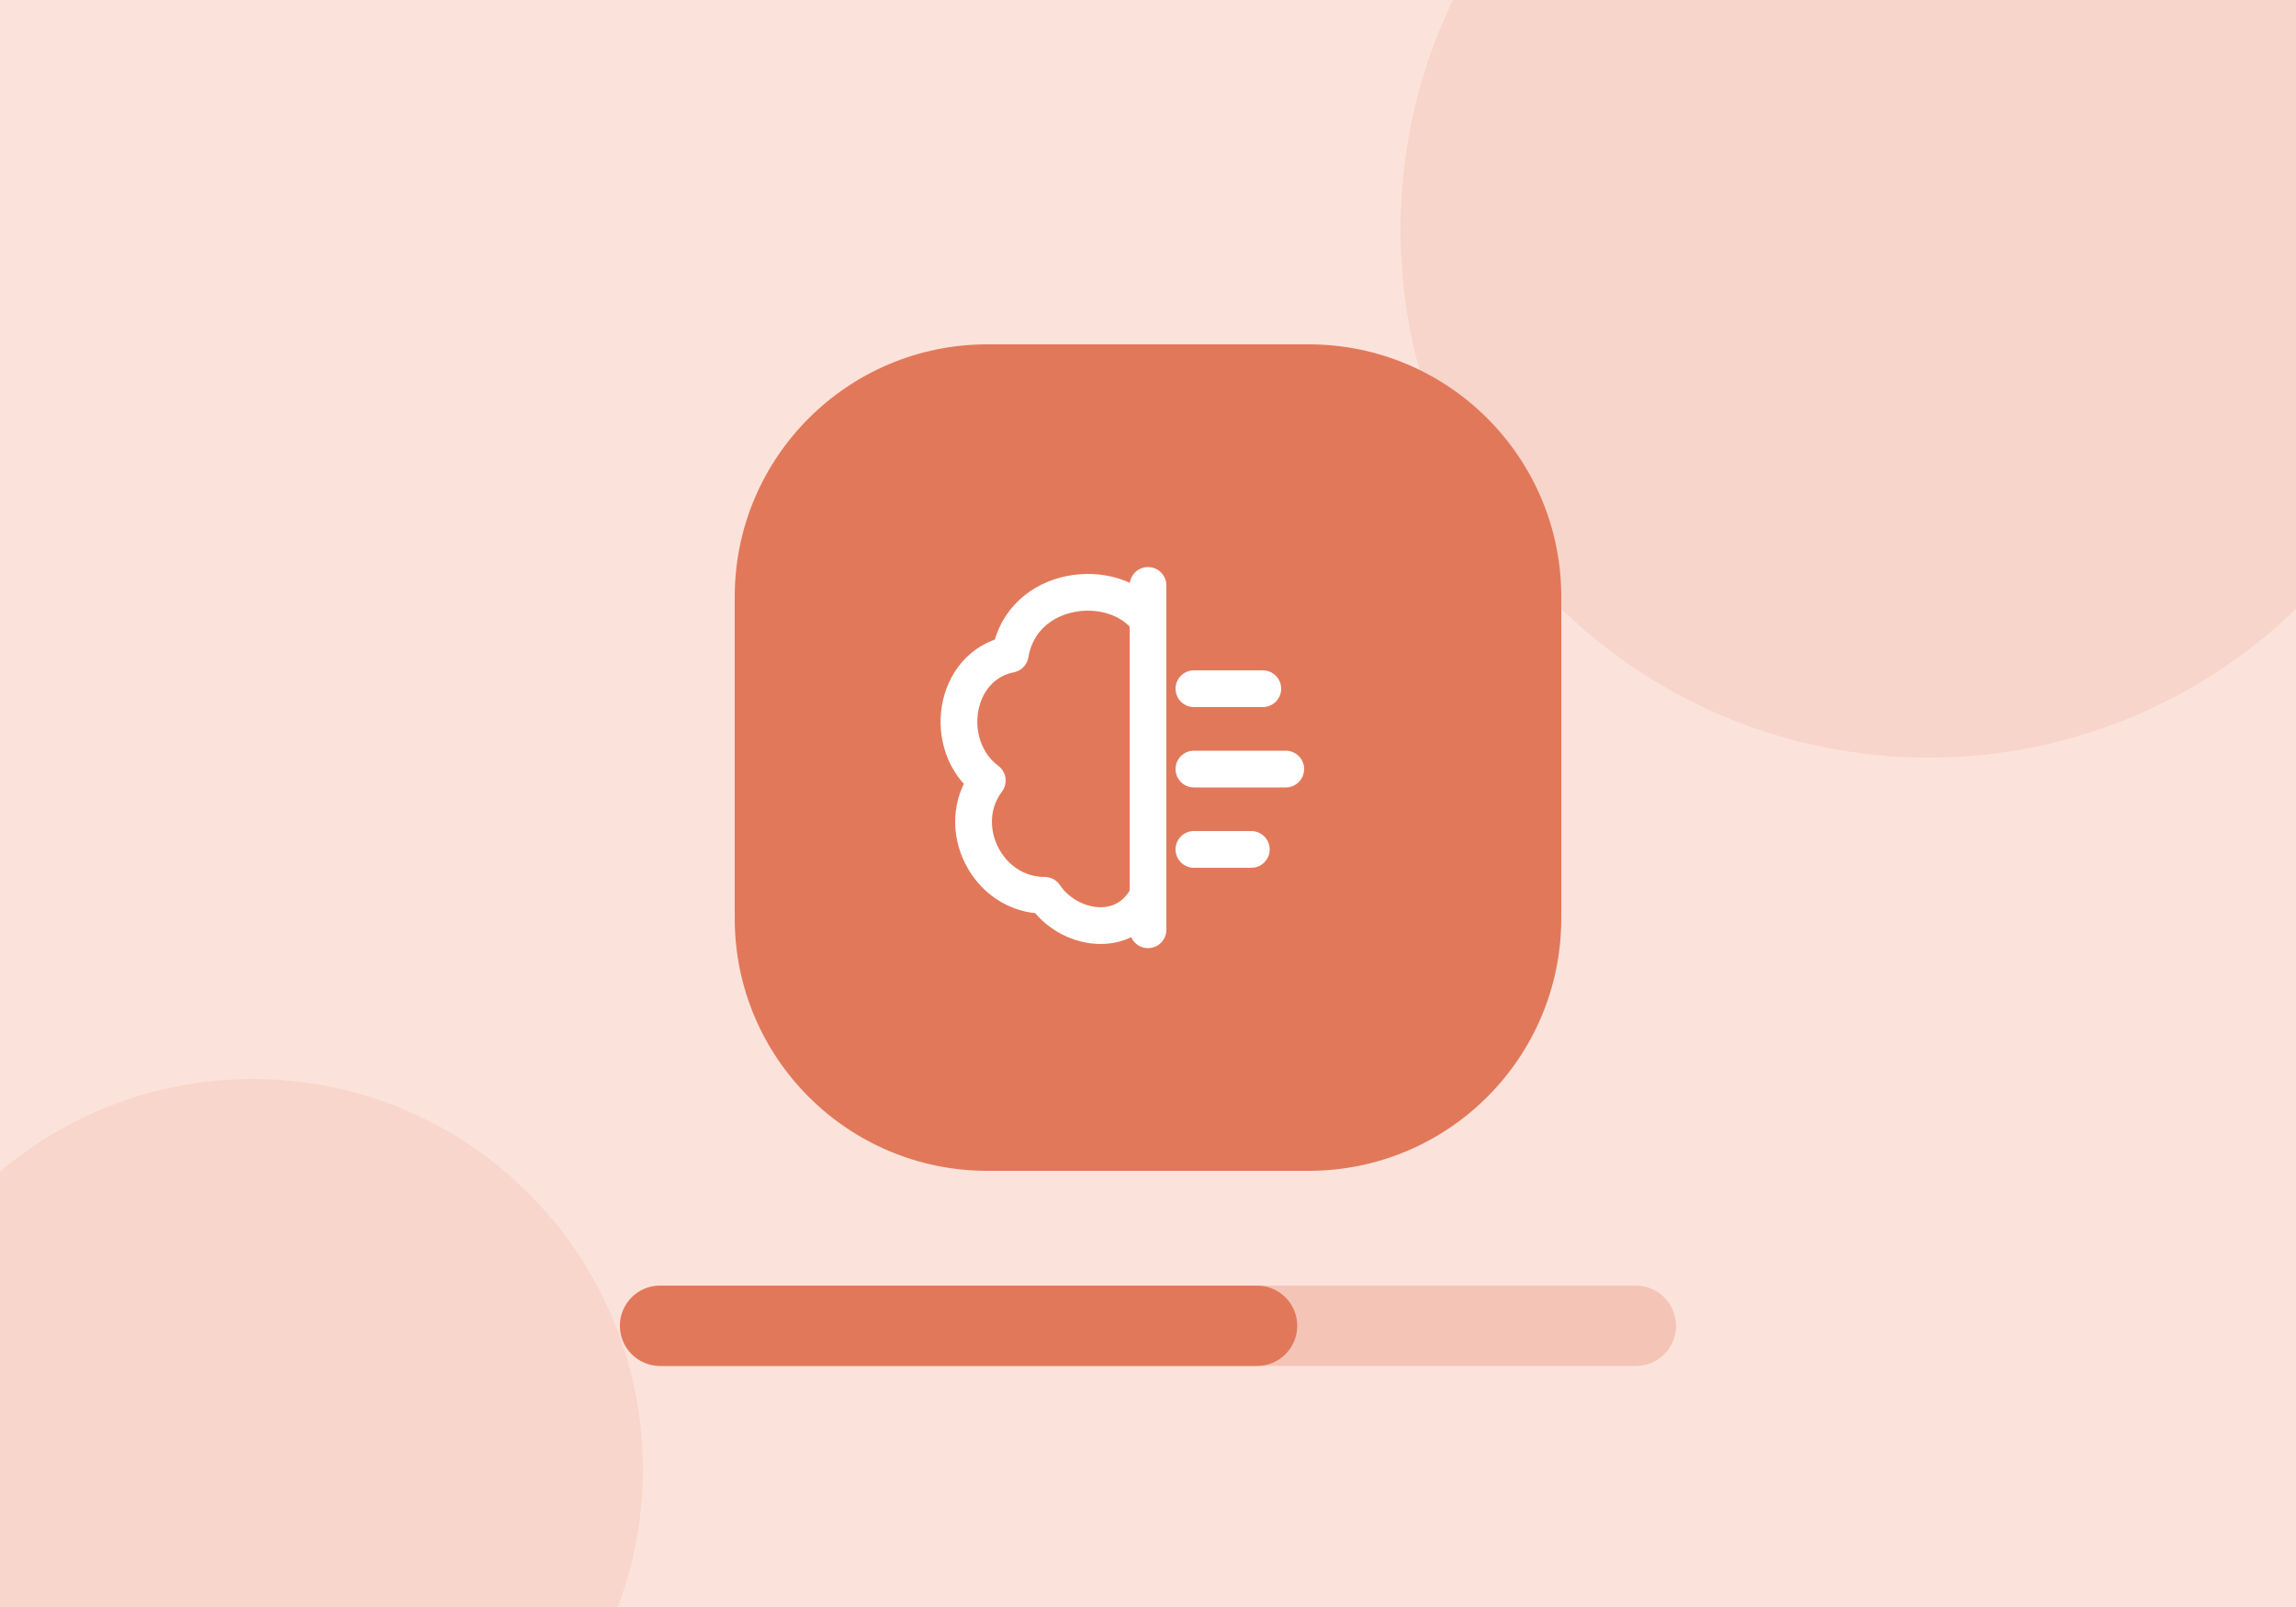
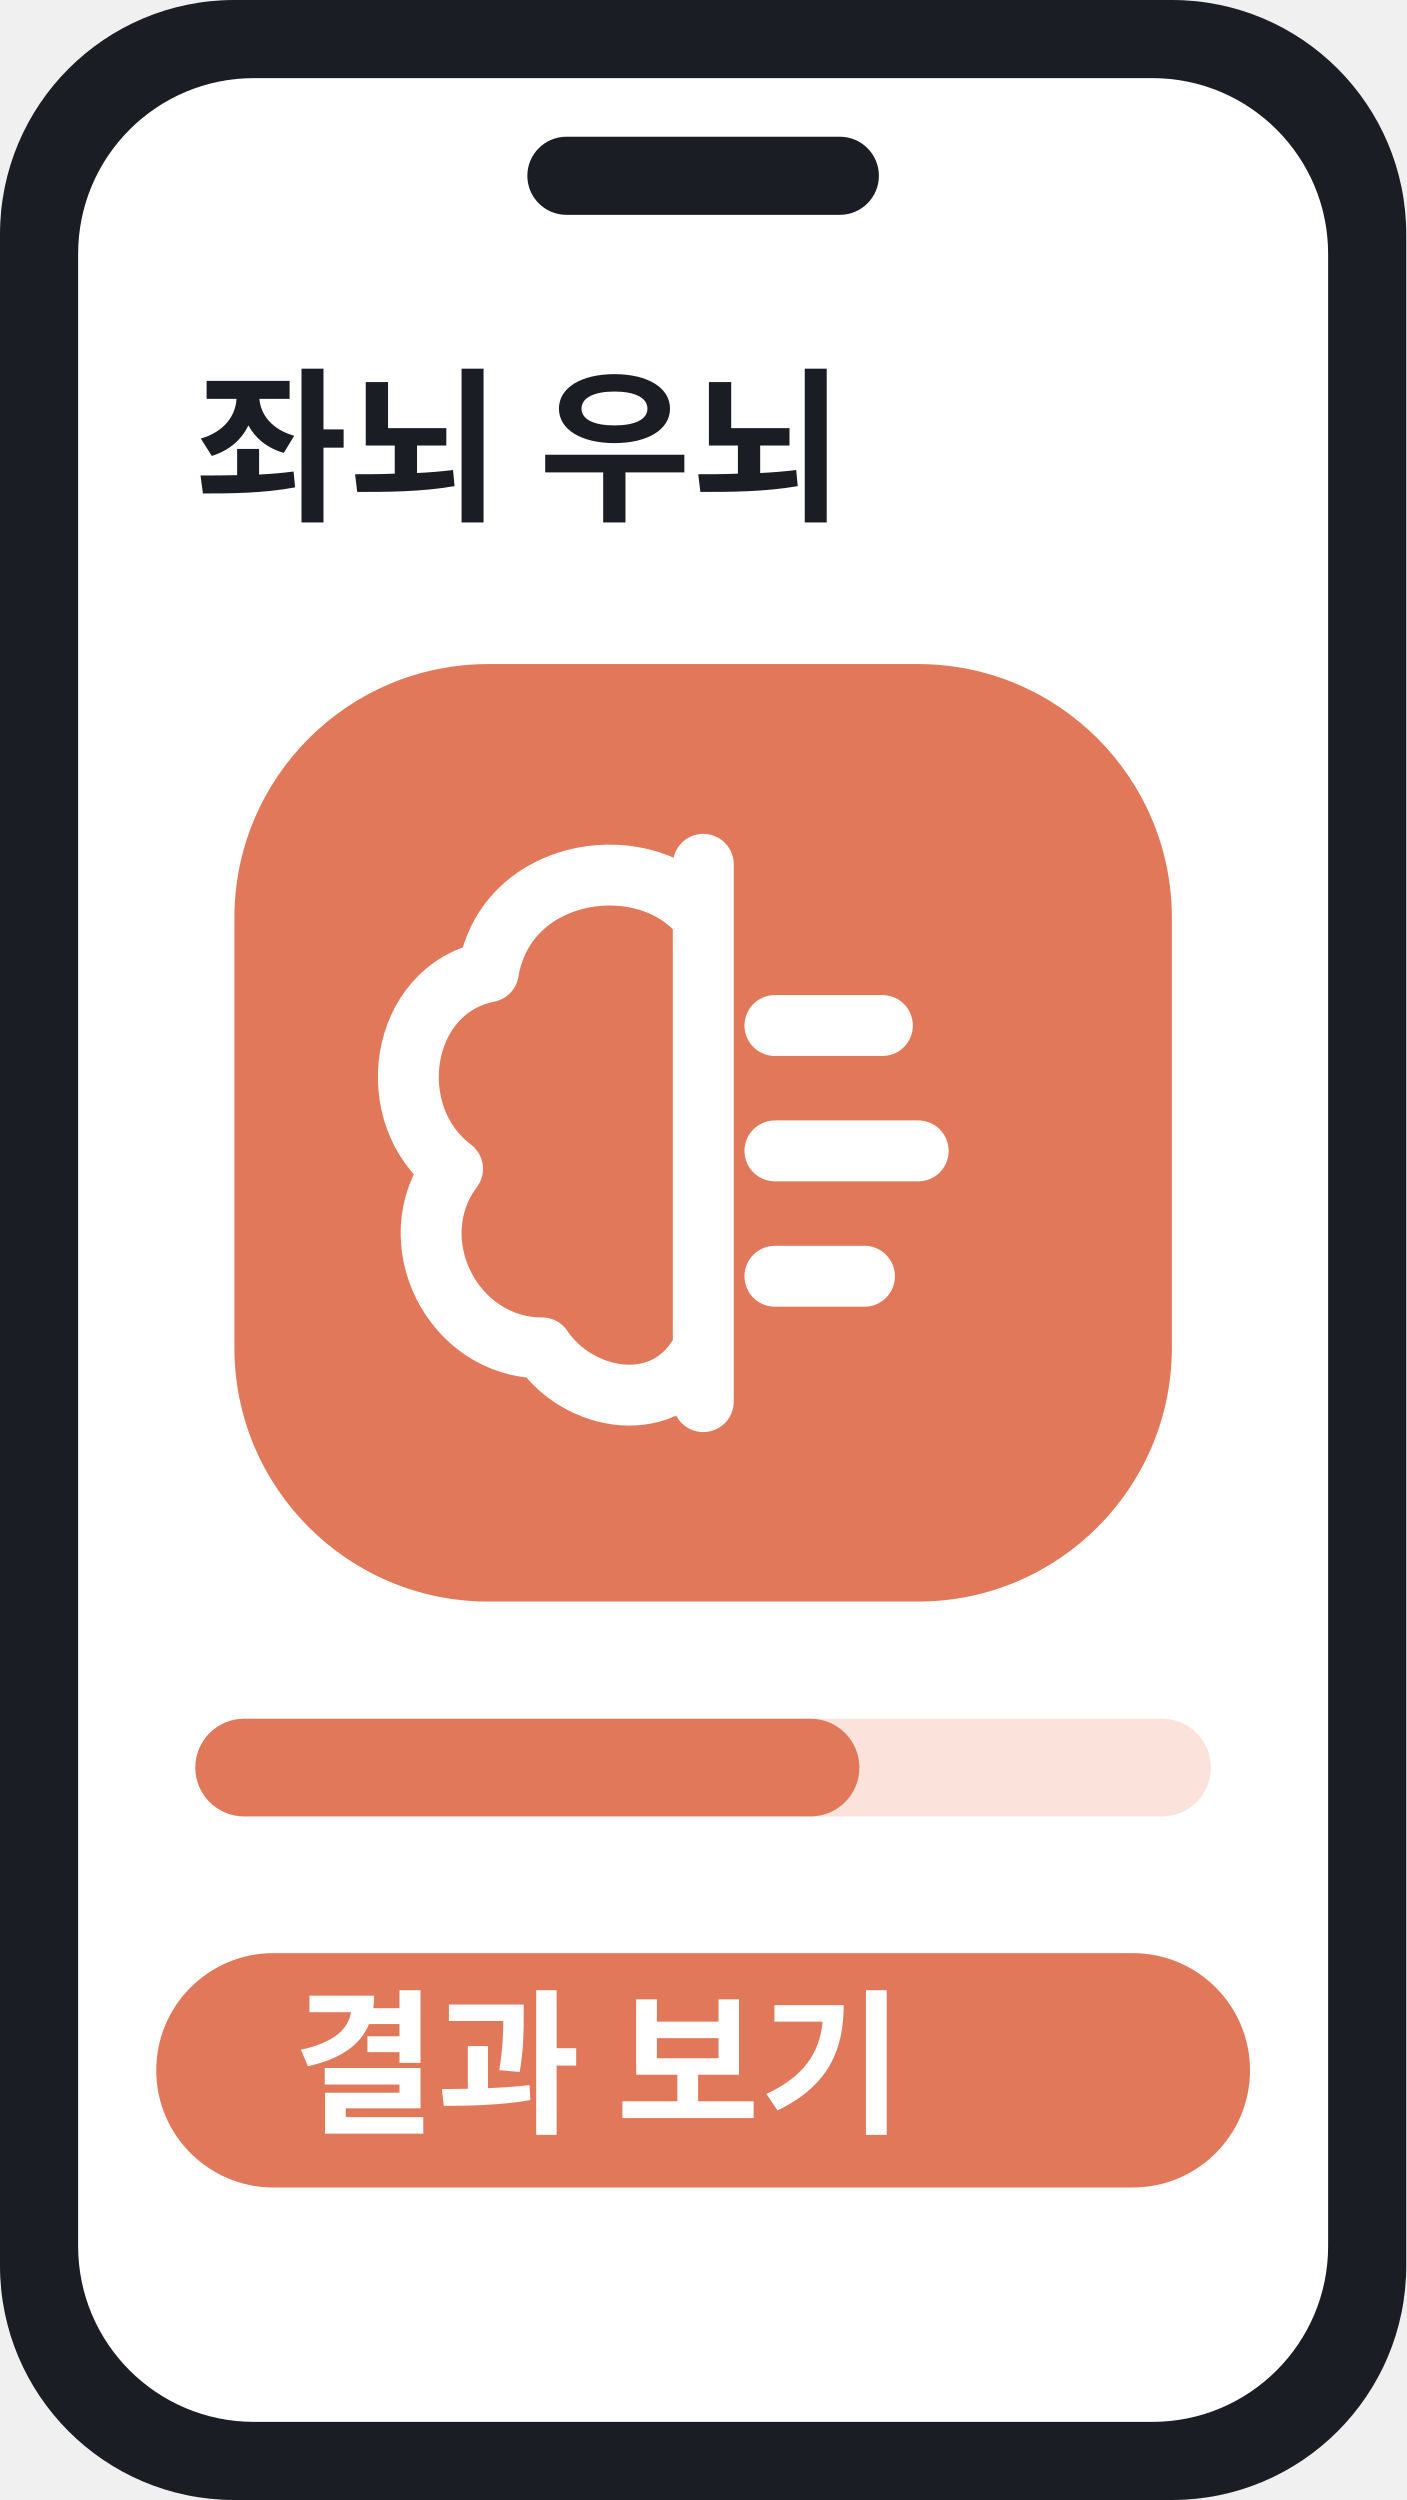
- <svg xmlns="http://www.w3.org/2000/svg" viewBox="0 0 200 140" width="200" height="140">
-   <rect width="200" height="140" fill="#FBE3DB" />
-   <circle cx="168" cy="20" r="46" fill="#E2785A" fill-opacity=".13" />
-   <circle cx="22" cy="128" r="34" fill="#E2785A" fill-opacity=".12" />
-   <rect x="64" y="30" width="72" height="72" rx="22" fill="#E2785A" />
-   <g transform="translate(76 42)" fill="none" stroke="#fff" stroke-width="3.2" stroke-linecap="round" stroke-linejoin="round">
-     <path d="M24 9v30M24 12c-3-4-11-3-12 3-5 1-6 8-2 11-3 4 0 10 5 10 2 3 7 4 9 0" />
-     <path d="M28 18h6M28 25h8M28 32h5" />
+ <svg xmlns="http://www.w3.org/2000/svg" viewBox="64.0 6.0 72.0 128.0" width="72" height="128">
+   <g>
+     <rect x="64" y="6" width="72" height="128" rx="12" fill="#1A1D24" />
+     <rect x="68" y="10" width="64" height="120" rx="9" fill="#fff" />
+     <rect x="91.0" y="13" width="18" height="4" rx="2" fill="#1A1D24" />
+     <text x="74" y="32" font-family="Arial,Helvetica,sans-serif" font-size="8.5" font-weight="700" fill="#1A1D24">좌뇌 우뇌</text>
+     <rect x="76" y="40" width="48" height="48" rx="13" fill="#E2785A" />
+     <g transform="translate(78 42) scale(.917)" fill="none" stroke="#fff" stroke-width="3.4" stroke-linecap="round" stroke-linejoin="round">
+       <path d="M24 9v30M24 12c-3-4-11-3-12 3-5 1-6 8-2 11-3 4 0 10 5 10 2 3 7 4 9 0" />
+       <path d="M28 18h6M28 25h8M28 32h5" />
+     </g>
+     <rect x="74" y="94" width="52" height="5" rx="2.5" fill="#FBE3DB" />
+     <rect x="74" y="94" width="34" height="5" rx="2.5" fill="#E2785A" />
+     <rect x="72" y="106" width="56" height="12" rx="6" fill="#E2785A" />
+     <text x="79.0" y="114.6" font-family="Arial,Helvetica,sans-serif" font-size="8" font-weight="700" fill="#fff">결과 보기</text>
  </g>
-   <rect x="54" y="112" width="92" height="7" rx="3.5" fill="#E2785A" fill-opacity=".28" />
-   <rect x="54" y="112" width="59" height="7" rx="3.5" fill="#E2785A" />
</svg>
